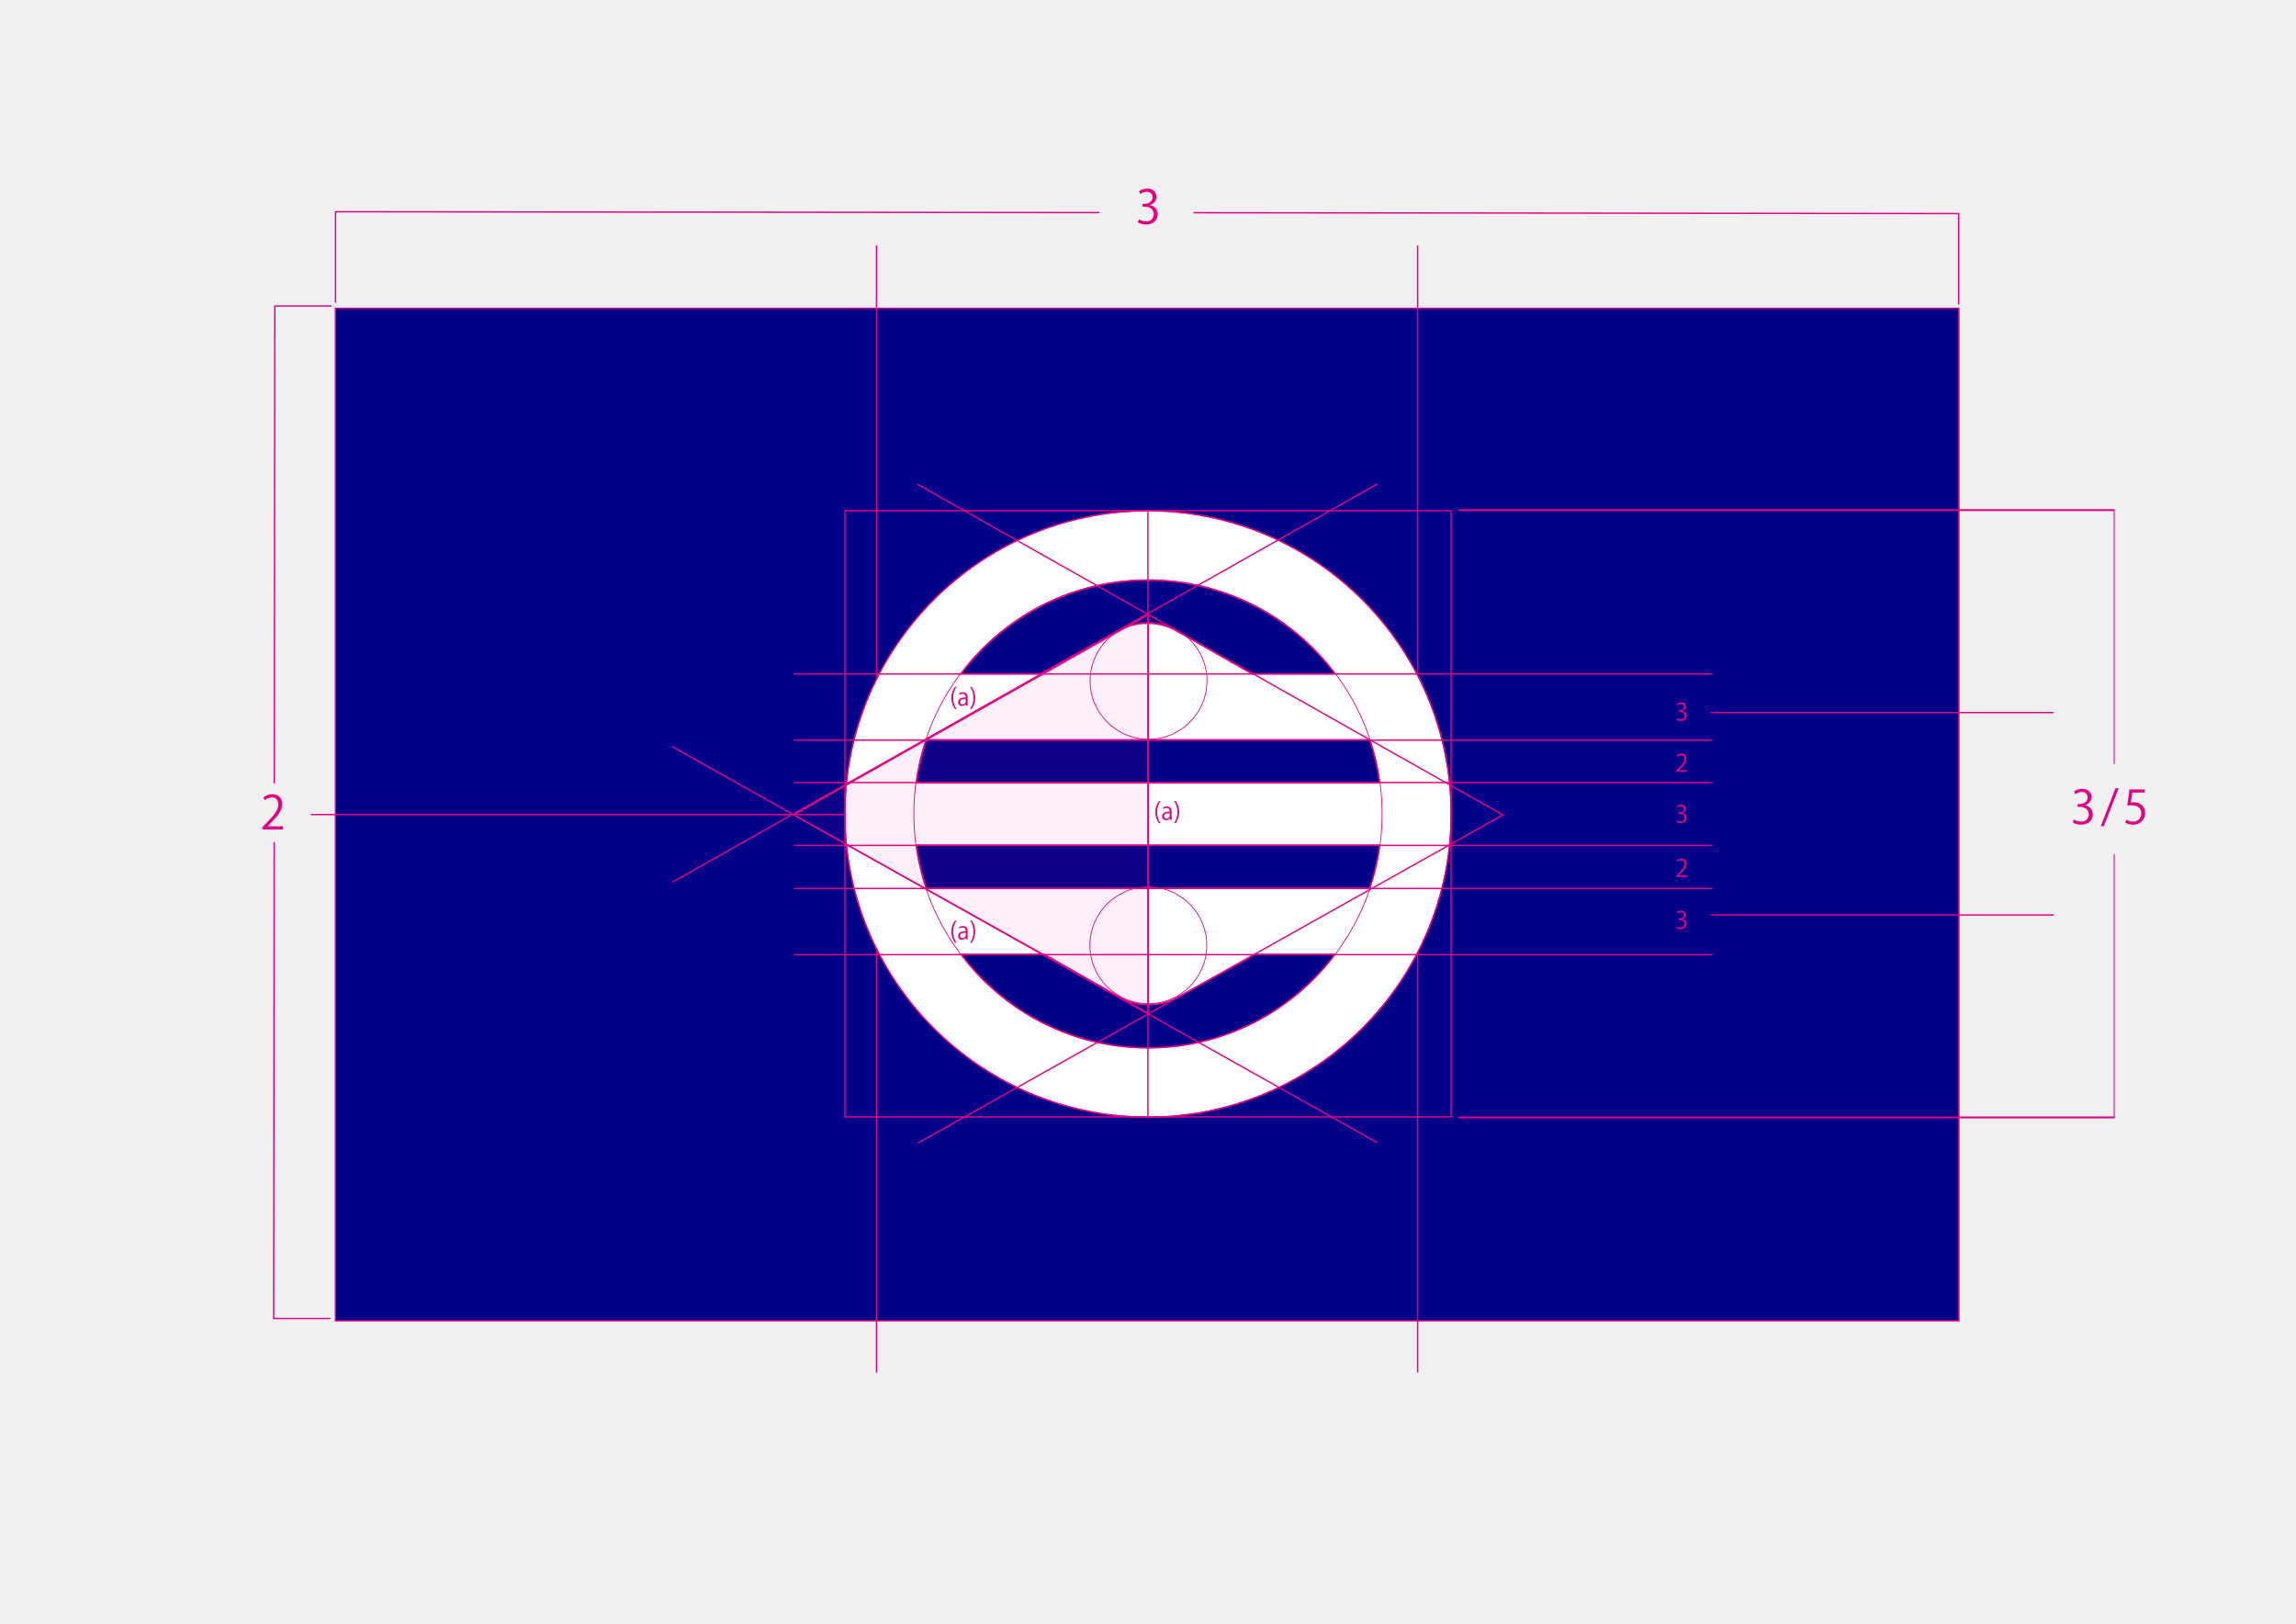
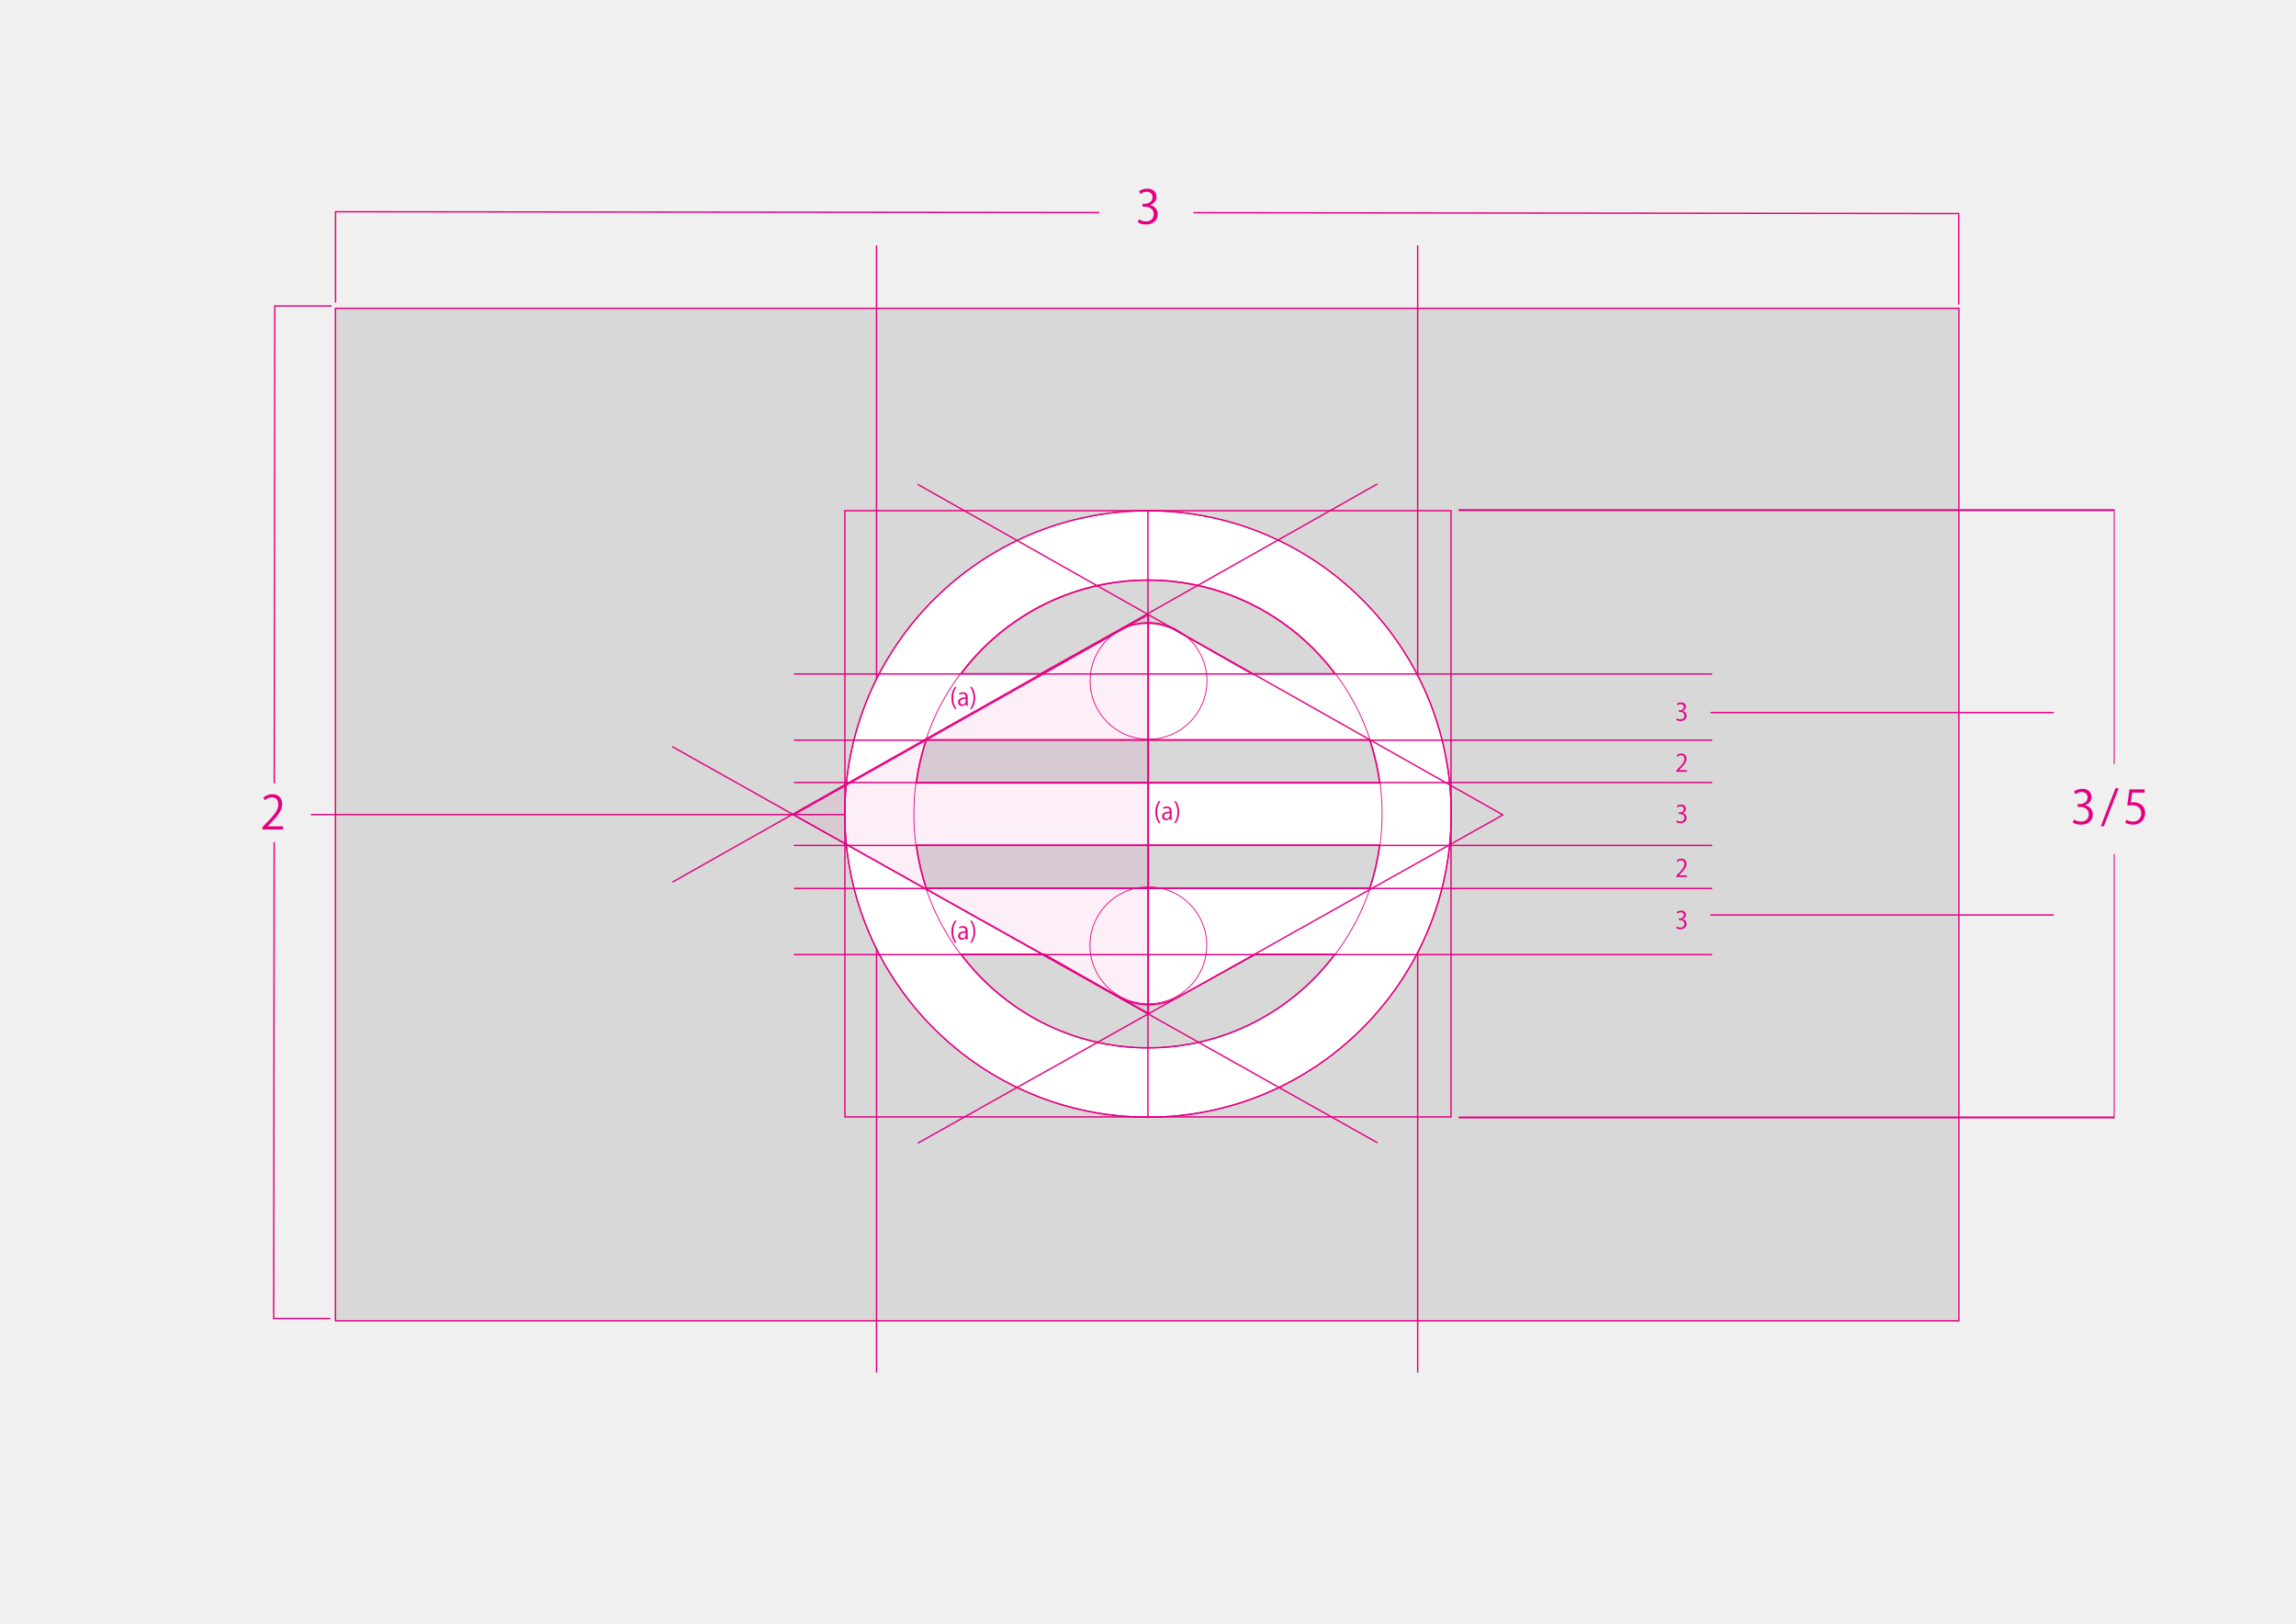
<svg xmlns="http://www.w3.org/2000/svg" viewBox="0 0 841.89 595.28">
-   <rect height="371.188" width="595.28" stroke="#e40080" y="113.038" x="123" stroke-width=".5" fill="#008" />
+   <rect height="371.188" width="595.28" stroke="#e40080" y="113.038" x="123" stroke-width=".5" fill="rgba(0,0,0,.1)" />
  <path d="m532.145 298.434v-.009c-.01-61.304-49.887-111.171-111.196-111.171-61.304 0-111.185 49.878-111.185 111.189.012 61.294 49.888 111.166 111.188 111.166 61.305 0 111.182-49.872 111.192-111.166.001-.003.001-.005.001-.009zm-111.192 85.709c-27.984 0-52.879-13.486-68.535-34.298h30.491l28.382 16.164c2.885 1.48 6.268 2.341 9.896 2.341 3.937 0 7.597-1.007 10.634-2.735 0 0 .002.01.006.025l28.545-15.795h29.119c-15.655 20.811-40.548 34.298-68.538 34.298zm81.258-58.477h-162.516c-1.71-5.087-2.953-10.382-3.681-15.848h169.88c-.73 5.466-1.972 10.761-3.683 15.848zm-81.262-112.946c27.993 0 52.885 13.482 68.542 34.296h-30.491l-28.379-16.161c-2.889-1.481-6.27-2.345-9.897-2.345-3.939 0-7.601 1.008-10.639 2.735 0 0-.004-.01-.008-.028l-28.54 15.798h-29.119c15.653-20.813 40.548-34.295 68.531-34.295zm-81.254 58.476h162.516c1.709 5.089 2.953 10.386 3.684 15.848h-169.882c.728-5.462 1.971-10.759 3.682-15.848z" stroke="#e40080" stroke-width=".3" fill="#fff" />
  <g stroke="#e40080" fill="none">
    <g stroke-width=".5">
      <polyline points="437.601 77.975 718.205 78.29 718.205 111.623" />
      <polyline points="123.04 110.956 123.04 77.623 403.092 77.937" />
      <polyline points="100.565 287.206 100.762 112.19 121.553 112.19" />
      <polyline points="121.137 483.399 100.347 483.399 100.543 308.73" />
      <path d="m122.985 503.215" />
      <line y2="503.215" y1="89.968" x2="321.407" x1="321.407" />
      <line y2="503.215" y1="89.968" x2="519.828" x1="519.828" />
      <path d="m718.251 503.215" />
      <path d="m718.251 89.968" />
      <line y2="298.632" x2="420.64" y1="298.632" x1="114" />
    </g>
    <polyline transform="matrix(.5109086 0 0 1.000453 379.1961 -.1350138)" points="304.556 187.062 775.131 187.062 775.131 280.091" stroke-width=".699" />
    <line stroke-width=".5" y2="261.231" x2="753.054" y1="261.231" x1="627.209" />
    <line stroke-width=".5" y2="335.447" x2="753.054" y1="335.447" x1="627.209" />
    <polyline transform="matrix(.5109086 0 0 1.000453 379.1961 -.1350138)" points="304.556 409.617 775.131 409.617 775.131 313.09" stroke-width=".699" />
  </g>
  <path d="m532.145 298.434v-.009c-.01-61.304-49.887-111.171-111.196-111.171-61.304 0-111.185 49.878-111.185 111.189.012 61.294 49.888 111.166 111.188 111.166 61.305 0 111.182-49.872 111.192-111.166.001-.003.001-.005.001-.009zm-111.192 85.709c-27.984 0-52.879-13.486-68.535-34.298h30.491l28.382 16.164c2.885 1.48 6.268 2.341 9.896 2.341 3.937 0 7.597-1.007 10.634-2.735 0 0 .002.01.006.025l28.545-15.795h29.119c-15.655 20.811-40.548 34.298-68.538 34.298zm81.258-58.477h-162.516c-1.71-5.087-2.953-10.382-3.681-15.848h169.88c-.73 5.466-1.972 10.761-3.683 15.848zm-81.262-112.946c27.993 0 52.885 13.482 68.542 34.296h-30.491l-28.379-16.161c-2.889-1.481-6.27-2.345-9.897-2.345-3.939 0-7.601 1.008-10.639 2.735 0 0-.004-.01-.008-.028l-28.54 15.798h-29.119c15.653-20.813 40.548-34.295 68.531-34.295zm-81.254 58.476h162.516c1.709 5.089 2.953 10.386 3.684 15.848h-169.882c.728-5.462 1.971-10.759 3.682-15.848z" stroke="#e40080" stroke-width=".5" fill="#fff" />
  <g stroke="#e40080" stroke-width=".5" fill="none">
    <line y2="323.392" x2="246.596" y1="177.419" x1="505.052" />
    <line y2="298.841" x2="551.218" y1="177.522" x1="336.414" />
    <rect height="222.251" width="222.253" y="187.226" x="309.81" />
    <line y2="309.944" x2="627.842" y1="309.944" x1="291.106" />
    <line y2="286.889" x2="627.842" y1="286.889" x1="291.106" />
    <line y2="271.358" x2="627.842" y1="271.358" x1="291.106" />
    <line y2="247.09" x2="627.842" y1="247.09" x1="291.106" />
    <line y2="349.986" x2="627.842" y1="349.986" x1="291.106" />
    <line y2="325.719" x2="627.842" y1="325.719" x1="291.106" />
    <line y2="273.706" x2="246.465" y1="418.942" x1="505.052" />
    <line y2="298.755" x2="551.087" y1="419.127" x1="336.495" />
    <line y2="409.357" x2="420.917" y1="187.232" x1="420.917" />
  </g>
  <g fill="#e40080">
    <polygon fill-opacity=".063" transform="matrix(1.101312,0,0,1.101312,-42.6723,8.353751)" stroke="#e40080" points="302.957 263.663 421.094 197.003 421.094 329.752" stroke-width=".454" />
    <g>
      <path d="m421.745 75.217c1.496.255 2.771 1.462 2.771 3.298 0 2.022-1.462 3.791-4.318 3.791-1.275 0-2.431-.408-3.009-.816l.425-1.088c.459.306 1.479.765 2.601.765 2.142 0 2.839-1.496 2.839-2.668 0-1.87-1.581-2.72-3.247-2.72h-.833v-1.054h.833c1.224 0 2.804-.765 2.804-2.363 0-1.104-.663-2.057-2.192-2.057-.935 0-1.819.459-2.329.833l-.425-1.037c.612-.476 1.802-.952 3.026-.952 2.329 0 3.366 1.479 3.366 3.009 0 1.309-.833 2.481-2.312 3.009v.05z" />
      <path d="m764.605 295.257c1.496.255 2.771 1.462 2.771 3.298 0 2.022-1.462 3.791-4.318 3.791-1.274 0-2.43-.408-3.008-.815l.425-1.088c.459.305 1.479.764 2.601.764 2.142 0 2.839-1.495 2.839-2.668 0-1.87-1.581-2.72-3.247-2.72h-.832v-1.054h.832c1.225 0 2.805-.765 2.805-2.363 0-1.104-.662-2.057-2.192-2.057-.935 0-1.819.459-2.329.833l-.425-1.037c.612-.476 1.802-.952 3.026-.952 2.328 0 3.365 1.479 3.365 3.009 0 1.309-.833 2.481-2.312 3.009v.05z" />
      <path d="m771.44 302.907h-1.14l5.389-13.922h1.174l-5.423 13.922z" />
      <path d="m786.416 289.41v1.173h-4.572l-.527 3.604c.272-.034.545-.068.986-.068 2.261 0 4.283 1.343 4.283 3.909 0 2.516-1.869 4.318-4.385 4.318-1.275 0-2.346-.374-2.924-.748l.408-1.104c.476.322 1.41.713 2.516.713 1.598 0 2.975-1.172 2.957-3.008 0-1.75-1.121-2.975-3.502-2.975-.68 0-1.206.051-1.631.119l.799-5.933h5.592z" />
      <path d="m103.777 304.107h-7.53v-.866l1.241-1.31c3.026-3.06 4.556-4.913 4.556-6.986 0-1.36-.595-2.618-2.431-2.618-1.02 0-1.938.561-2.55 1.054l-.476-.986c.782-.697 1.938-1.241 3.298-1.241 2.566 0 3.586 1.87 3.586 3.621 0 2.397-1.683 4.437-4.317 7.089l-1.003 1.053v.035h5.626v1.155z" />
      <path d="m616.984 260.672c.774.132 1.435.758 1.435 1.708 0 1.048-.758 1.964-2.236 1.964-.661 0-1.26-.21-1.558-.423l.219-.564c.238.159.767.396 1.348.396 1.11 0 1.47-.775 1.47-1.382 0-.968-.818-1.409-1.682-1.409h-.432v-.546h.432c.634 0 1.453-.396 1.453-1.224 0-.573-.344-1.065-1.135-1.065-.483 0-.942.238-1.206.432l-.22-.537c.317-.247.934-.493 1.567-.493 1.207 0 1.743.767 1.743 1.559 0 .678-.432 1.285-1.197 1.558v.025z" />
      <path d="m618.551 282.962h-3.901v-.449l.643-.678c1.567-1.585 2.36-2.545 2.36-3.619 0-.705-.307-1.356-1.26-1.356-.528 0-1.003.291-1.32.546l-.247-.51c.405-.361 1.003-.643 1.708-.643 1.33 0 1.859.969 1.859 1.876 0 1.241-.872 2.298-2.237 3.672l-.52.546v.018h2.914v.598z" />
      <path d="m618.551 321.507h-3.901v-.449l.643-.678c1.567-1.585 2.36-2.545 2.36-3.619 0-.705-.307-1.356-1.26-1.356-.528 0-1.003.291-1.32.546l-.247-.51c.405-.361 1.003-.643 1.708-.643 1.33 0 1.859.969 1.859 1.876 0 1.241-.872 2.298-2.237 3.672l-.52.546v.018h2.914v.598z" />
      <path d="m616.984 298.117c.774.132 1.435.758 1.435 1.708 0 1.048-.758 1.964-2.236 1.964-.661 0-1.26-.21-1.558-.423l.219-.564c.238.159.767.396 1.348.396 1.11 0 1.47-.775 1.47-1.382 0-.968-.818-1.409-1.682-1.409h-.432v-.546h.432c.634 0 1.453-.396 1.453-1.224 0-.573-.344-1.065-1.135-1.065-.483 0-.942.238-1.206.432l-.22-.537c.317-.247.934-.493 1.567-.493 1.207 0 1.743.767 1.743 1.559 0 .678-.432 1.285-1.197 1.558v.025z" />
      <path d="m616.984 336.992c.774.132 1.435.758 1.435 1.709 0 1.047-.758 1.963-2.236 1.963-.661 0-1.26-.21-1.558-.423l.219-.564c.238.16.767.395 1.348.395 1.11 0 1.47-.774 1.47-1.382 0-.969-.818-1.409-1.682-1.409h-.432v-.546h.432c.634 0 1.453-.396 1.453-1.224 0-.573-.344-1.065-1.135-1.065-.483 0-.942.238-1.206.432l-.22-.537c.317-.247.934-.493 1.567-.493 1.207 0 1.743.767 1.743 1.559 0 .678-.432 1.285-1.197 1.558v.026z" />
      <path d="m424.959 301.788c-.626-.819-1.304-2.096-1.304-4.042 0-1.964.67-3.24 1.304-4.077h.598c-.731.977-1.259 2.271-1.259 4.086 0 1.77.546 3.037 1.259 4.033h-.598z" />
      <path d="m429.611 299.437c0 .396.009.811.07 1.145h-.67l-.07-.617h-.026c-.247.379-.74.721-1.417.721-.916 0-1.4-.668-1.4-1.365 0-1.153 1.004-1.779 2.782-1.77 0-.405 0-1.32-1.091-1.32-.414 0-.846.115-1.171.344l-.176-.502c.388-.256.924-.405 1.461-.405 1.356 0 1.708.96 1.708 1.911v1.858zm-.722-1.347c-.907 0-2.043.132-2.043 1.145 0 .617.388.889.827.889.714 0 1.216-.546 1.216-1.127v-.907z" />
      <path d="m431.084 293.67c.626.818 1.294 2.096 1.294 4.059 0 1.955-.661 3.214-1.294 4.059h-.598c.713-.977 1.26-2.271 1.26-4.068 0-1.787-.537-3.055-1.26-4.051h.598z" />
      <path d="m350.167 259.925c-.626-.819-1.304-2.096-1.304-4.042 0-1.964.67-3.24 1.304-4.077h.598c-.731.977-1.259 2.271-1.259 4.086 0 1.77.546 3.037 1.259 4.033h-.598z" />
      <path d="m354.818 257.574c0 .396.009.811.07 1.145h-.67l-.07-.617h-.026c-.247.379-.74.721-1.417.721-.916 0-1.4-.668-1.4-1.365 0-1.153 1.004-1.779 2.782-1.77 0-.405 0-1.32-1.091-1.32-.414 0-.846.115-1.171.344l-.176-.502c.388-.256.924-.405 1.461-.405 1.356 0 1.708.96 1.708 1.911v1.858zm-.721-1.347c-.907 0-2.043.132-2.043 1.145 0 .617.388.889.827.889.714 0 1.216-.546 1.216-1.127v-.907z" />
      <path d="m356.291 251.808c.626.818 1.294 2.096 1.294 4.059 0 1.955-.661 3.214-1.294 4.059h-.598c.713-.977 1.26-2.271 1.26-4.068 0-1.787-.537-3.055-1.26-4.051h.598z" />
      <path d="m350.167 345.625c-.626-.818-1.304-2.095-1.304-4.042 0-1.963.67-3.239 1.304-4.076h.598c-.731.977-1.259 2.271-1.259 4.086 0 1.769.546 3.039 1.259 4.032h-.598z" />
      <path d="m354.818 343.274c0 .396.009.811.07 1.145h-.67l-.07-.617h-.026c-.247.379-.74.721-1.417.721-.916 0-1.4-.668-1.4-1.365 0-1.153 1.004-1.779 2.782-1.77 0-.404 0-1.32-1.091-1.32-.414 0-.846.115-1.171.344l-.176-.502c.388-.254.924-.405 1.461-.405 1.356 0 1.708.96 1.708 1.911v1.858zm-.721-1.346c-.907 0-2.043.132-2.043 1.144 0 .618.388.89.827.89.714 0 1.216-.545 1.216-1.127v-.907z" />
      <path d="m356.291 337.507c.626.818 1.294 2.095 1.294 4.059 0 1.955-.661 3.214-1.294 4.059h-.598c.713-.977 1.26-2.271 1.26-4.067 0-1.787-.537-3.055-1.26-4.051h.598z" />
    </g>
  </g>
  <g stroke="#e40080" stroke-width=".3" fill="none">
    <circle cy="298.384" cx="420.938" r="85.843" />
    <path d="m532.036 298.385c0 61.357-49.737 111.098-111.097 111.098-61.362 0-111.099-49.741-111.099-111.098 0-61.361 49.737-111.099 111.099-111.099 61.36 0 111.097 49.739 111.097 111.099z" />
    <circle cy="249.614" cx="421.144" r="21.412" />
    <circle cy="346.563" cx="421.072" r="21.413" />
  </g>
</svg>
